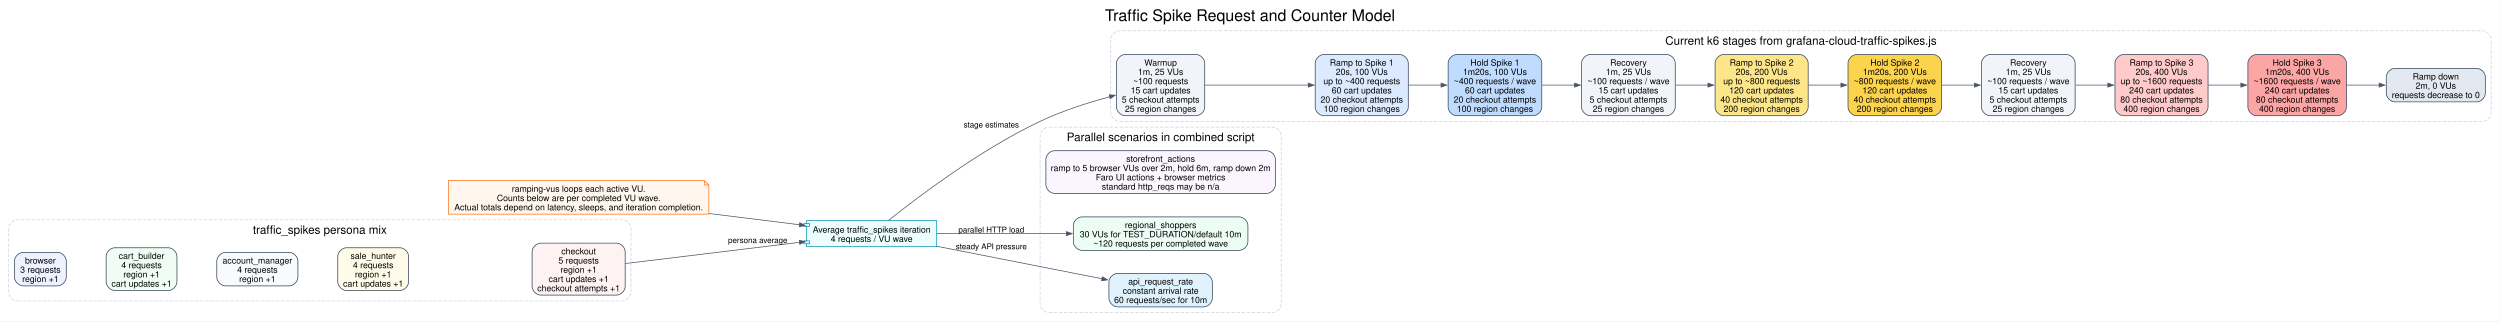
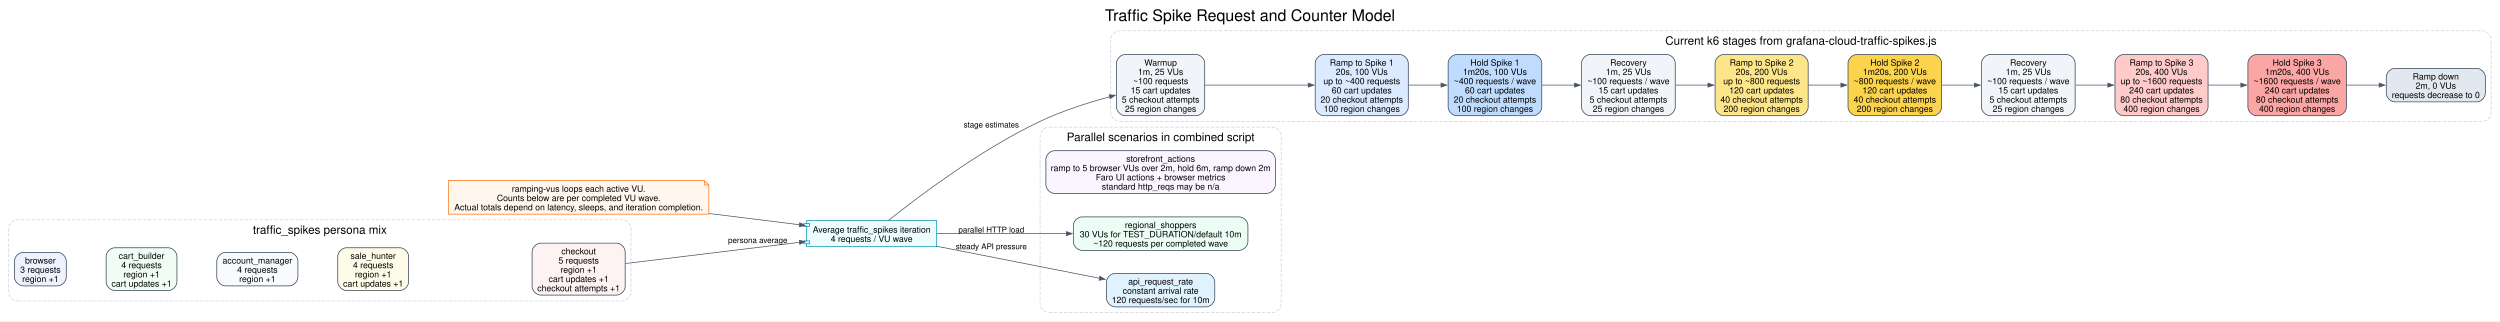
<svg xmlns="http://www.w3.org/2000/svg" width="3451pt" height="444pt" viewBox="0.00 0.00 3451.00 444.00">
  <g id="graph0" class="graph" transform="scale(1 1) rotate(0) translate(4 439.5)">
    <polygon fill="white" stroke="none" points="-4,4 -4,-439.5 3446.75,-439.5 3446.75,4 -4,4" />
    <text xml:space="preserve" text-anchor="middle" x="1721.38" y="-410.6" font-family="Helvetica,sans-Serif" font-size="22.00">Traffic Spike Request and Counter Model</text>
    <g id="clust1" class="cluster">
      <path fill="none" stroke="#cbd5e1" stroke-dasharray="5,2" d="M20,-24C20,-24 855,-24 855,-24 861,-24 867,-30 867,-36 867,-36 867,-124 867,-124 867,-130 861,-136 855,-136 855,-136 20,-136 20,-136 14,-136 8,-130 8,-124 8,-124 8,-36 8,-36 8,-30 14,-24 20,-24" />
      <text xml:space="preserve" text-anchor="middle" x="437.5" y="-116.8" font-family="Helvetica,sans-Serif" font-size="16.00">traffic_spikes persona mix</text>
    </g>
    <g id="clust2" class="cluster">
      <path fill="none" stroke="#cbd5e1" stroke-dasharray="5,2" d="M1541.25,-272C1541.25,-272 3422.75,-272 3422.75,-272 3428.75,-272 3434.75,-278 3434.75,-284 3434.75,-284 3434.75,-385 3434.75,-385 3434.75,-391 3428.75,-397 3422.75,-397 3422.75,-397 1541.25,-397 1541.25,-397 1535.25,-397 1529.25,-391 1529.25,-385 1529.25,-385 1529.25,-284 1529.25,-284 1529.25,-278 1535.25,-272 1541.25,-272" />
      <text xml:space="preserve" text-anchor="middle" x="2482" y="-377.8" font-family="Helvetica,sans-Serif" font-size="16.00">Current k6 stages from grafana-cloud-traffic-spikes.js</text>
    </g>
    <g id="clust3" class="cluster">
      <path fill="none" stroke="#cbd5e1" stroke-dasharray="5,2" d="M1443.75,-8C1443.75,-8 1752.5,-8 1752.5,-8 1758.5,-8 1764.5,-14 1764.5,-20 1764.5,-20 1764.5,-252 1764.5,-252 1764.5,-258 1758.5,-264 1752.5,-264 1752.5,-264 1443.75,-264 1443.75,-264 1437.75,-264 1431.75,-258 1431.75,-252 1431.75,-252 1431.75,-20 1431.75,-20 1431.75,-14 1437.75,-8 1443.75,-8" />
      <text xml:space="preserve" text-anchor="middle" x="1598.12" y="-244.8" font-family="Helvetica,sans-Serif" font-size="16.00">Parallel scenarios in combined script</text>
    </g>
    <g id="node1" class="node">
      <polygon fill="#fff7ed" stroke="#f97316" points="968.5,-190.12 615,-190.12 615,-143.88 974.5,-143.88 974.5,-184.12 968.5,-190.12" />
      <polyline fill="none" stroke="#f97316" points="968.5,-190.12 968.5,-184.12" />
      <polyline fill="none" stroke="#f97316" points="974.5,-184.12 968.5,-184.12" />
      <text xml:space="preserve" text-anchor="middle" x="794.75" y="-174.72" font-family="Helvetica,sans-Serif" font-size="12.00">ramping-vus loops each active VU.</text>
      <text xml:space="preserve" text-anchor="middle" x="794.75" y="-161.97" font-family="Helvetica,sans-Serif" font-size="12.00">Counts below are per completed VU wave.</text>
      <text xml:space="preserve" text-anchor="middle" x="794.75" y="-149.22" font-family="Helvetica,sans-Serif" font-size="12.00">Actual totals depend on latency, sleeps, and iteration completion.</text>
    </g>
    <g id="node2" class="node">
      <polygon fill="#ecfeff" stroke="#0891b2" points="1289,-135 1109.5,-135 1109.5,-131 1105.5,-131 1105.5,-127 1109.5,-127 1109.5,-107 1105.5,-107 1105.5,-103 1109.5,-103 1109.5,-99 1289,-99 1289,-135" />
      <polyline fill="none" stroke="#0891b2" points="1109.5,-131 1113.5,-131 1113.5,-127 1109.5,-127" />
      <polyline fill="none" stroke="#0891b2" points="1109.5,-107 1113.5,-107 1113.5,-103 1109.5,-103" />
      <text xml:space="preserve" text-anchor="middle" x="1199.25" y="-118.35" font-family="Helvetica,sans-Serif" font-size="12.00">Average traffic_spikes iteration</text>
      <text xml:space="preserve" text-anchor="middle" x="1199.25" y="-105.6" font-family="Helvetica,sans-Serif" font-size="12.00">4 requests / VU wave</text>
    </g>
    <g id="edge14" class="edge">
      <path fill="none" stroke="#475569" d="M974.93,-144.74C1017.77,-139.42 1061.96,-133.93 1099.61,-129.25" />
      <polygon fill="#475569" stroke="#475569" points="1099.94,-132.03 1107.53,-128.27 1099.25,-126.48 1099.94,-132.03" />
    </g>
    <g id="node8" class="node">
      <path fill="#f1f5f9" stroke="#334155" d="M1647,-364.25C1647,-364.25 1549.25,-364.25 1549.25,-364.25 1543.25,-364.25 1537.25,-358.25 1537.25,-352.25 1537.25,-352.25 1537.25,-291.75 1537.25,-291.75 1537.25,-285.75 1543.25,-279.75 1549.25,-279.75 1549.25,-279.75 1647,-279.75 1647,-279.75 1653,-279.75 1659,-285.75 1659,-291.75 1659,-291.75 1659,-352.25 1659,-352.25 1659,-358.25 1653,-364.25 1647,-364.25" />
      <text xml:space="preserve" text-anchor="middle" x="1598.12" y="-348.85" font-family="Helvetica,sans-Serif" font-size="12.00">Warmup</text>
      <text xml:space="preserve" text-anchor="middle" x="1598.12" y="-336.1" font-family="Helvetica,sans-Serif" font-size="12.00">1m, 25 VUs</text>
      <text xml:space="preserve" text-anchor="middle" x="1598.12" y="-323.35" font-family="Helvetica,sans-Serif" font-size="12.00">~100 requests</text>
      <text xml:space="preserve" text-anchor="middle" x="1598.12" y="-310.6" font-family="Helvetica,sans-Serif" font-size="12.00">15 cart updates</text>
      <text xml:space="preserve" text-anchor="middle" x="1598.12" y="-297.85" font-family="Helvetica,sans-Serif" font-size="12.00">5 checkout attempts</text>
      <text xml:space="preserve" text-anchor="middle" x="1598.12" y="-285.1" font-family="Helvetica,sans-Serif" font-size="12.00">25 region changes</text>
    </g>
    <g id="edge15" class="edge">
      <path fill="none" stroke="#475569" d="M1222.54,-135.26C1262.31,-167.06 1349.11,-232.91 1431.75,-272 1462.23,-286.42 1497.82,-297.81 1528.17,-306.06" />
      <polygon fill="#475569" stroke="#475569" points="1527.08,-308.67 1535.53,-308.02 1528.52,-303.26 1527.08,-308.67" />
      <text xml:space="preserve" text-anchor="middle" x="1364.38" y="-263.52" font-family="Helvetica,sans-Serif" font-size="11.00">stage estimates</text>
    </g>
    <g id="node18" class="node">
      <path fill="#ecfdf5" stroke="#334155" d="M1706.62,-140.12C1706.62,-140.12 1489.62,-140.12 1489.62,-140.12 1483.62,-140.12 1477.62,-134.12 1477.62,-128.12 1477.62,-128.12 1477.62,-105.88 1477.62,-105.88 1477.62,-99.88 1483.62,-93.88 1489.62,-93.88 1489.62,-93.88 1706.62,-93.88 1706.62,-93.88 1712.62,-93.88 1718.62,-99.88 1718.62,-105.88 1718.62,-105.88 1718.62,-128.12 1718.62,-128.12 1718.62,-134.12 1712.62,-140.12 1706.62,-140.12" />
      <text xml:space="preserve" text-anchor="middle" x="1598.12" y="-124.72" font-family="Helvetica,sans-Serif" font-size="12.00">regional_shoppers</text>
      <text xml:space="preserve" text-anchor="middle" x="1598.12" y="-111.97" font-family="Helvetica,sans-Serif" font-size="12.00">30 VUs for TEST_DURATION/default 10m</text>
      <text xml:space="preserve" text-anchor="middle" x="1598.12" y="-99.22" font-family="Helvetica,sans-Serif" font-size="12.00">~120 requests per completed wave</text>
    </g>
    <g id="edge16" class="edge">
      <path fill="none" stroke="#475569" d="M1289.32,-117C1342.03,-117 1409.72,-117 1468.19,-117" />
      <polygon fill="#475569" stroke="#475569" points="1467.98,-119.8 1475.98,-117 1467.98,-114.2 1467.98,-119.8" />
      <text xml:space="preserve" text-anchor="middle" x="1364.38" y="-118.55" font-family="Helvetica,sans-Serif" font-size="11.00">parallel HTTP load</text>
    </g>
    <g id="node19" class="node">
-       <path fill="#e0f2fe" stroke="#334155" d="M1657.5,-62.12C1657.5,-62.12 1538.75,-62.12 1538.75,-62.12 1532.75,-62.12 1526.75,-56.12 1526.75,-50.12 1526.75,-50.12 1526.75,-27.88 1526.75,-27.88 1526.75,-21.88 1532.75,-15.88 1538.75,-15.88 1538.75,-15.88 1657.5,-15.88 1657.5,-15.88 1663.5,-15.88 1669.5,-21.88 1669.5,-27.88 1669.5,-27.88 1669.5,-50.12 1669.5,-50.12 1669.5,-56.12 1663.5,-62.12 1657.5,-62.12" />
+       <path fill="#e0f2fe" stroke="#334155" d="M1660.88,-62.12C1660.88,-62.12 1535.38,-62.12 1535.38,-62.12 1529.38,-62.12 1523.38,-56.12 1523.38,-50.12 1523.38,-50.12 1523.38,-27.88 1523.38,-27.88 1523.38,-21.88 1529.38,-15.88 1535.38,-15.88 1535.38,-15.88 1660.88,-15.88 1660.88,-15.88 1666.88,-15.88 1672.88,-21.88 1672.88,-27.88 1672.88,-27.88 1672.88,-50.12 1672.88,-50.12 1672.88,-56.12 1666.88,-62.12 1660.88,-62.12" />
      <text xml:space="preserve" text-anchor="middle" x="1598.12" y="-46.73" font-family="Helvetica,sans-Serif" font-size="12.00">api_request_rate</text>
      <text xml:space="preserve" text-anchor="middle" x="1598.12" y="-33.98" font-family="Helvetica,sans-Serif" font-size="12.00">constant arrival rate</text>
-       <text xml:space="preserve" text-anchor="middle" x="1598.12" y="-21.23" font-family="Helvetica,sans-Serif" font-size="12.00">60 requests/sec for 10m</text>
+       <text xml:space="preserve" text-anchor="middle" x="1598.12" y="-21.23" font-family="Helvetica,sans-Serif" font-size="12.00">120 requests/sec for 10m</text>
    </g>
    <g id="edge17" class="edge">
-       <path fill="none" stroke="#475569" d="M1289.32,-99.5C1357.74,-86.05 1451.41,-67.64 1517.39,-54.67" />
-       <polygon fill="#475569" stroke="#475569" points="1517.71,-57.46 1525.02,-53.17 1516.63,-51.97 1517.71,-57.46" />
+       <path fill="none" stroke="#475569" d="M1289.32,-99.5C1356.54,-86.28 1448.13,-68.28 1513.89,-55.36" />
+       <polygon fill="#475569" stroke="#475569" points="1514.2,-58.15 1521.51,-53.86 1513.12,-52.66 1514.2,-58.15" />
      <text xml:space="preserve" text-anchor="middle" x="1364.38" y="-95.5" font-family="Helvetica,sans-Serif" font-size="11.00">steady API pressure</text>
    </g>
    <g id="node3" class="node">
      <path fill="#eef2ff" stroke="#334155" d="M75.5,-91.12C75.5,-91.12 28,-91.12 28,-91.12 22,-91.12 16,-85.12 16,-79.12 16,-79.12 16,-56.88 16,-56.88 16,-50.88 22,-44.88 28,-44.88 28,-44.88 75.5,-44.88 75.5,-44.88 81.5,-44.88 87.5,-50.88 87.5,-56.88 87.5,-56.88 87.5,-79.12 87.5,-79.12 87.5,-85.12 81.5,-91.12 75.5,-91.12" />
      <text xml:space="preserve" text-anchor="middle" x="51.75" y="-75.72" font-family="Helvetica,sans-Serif" font-size="12.00">browser</text>
      <text xml:space="preserve" text-anchor="middle" x="51.75" y="-62.98" font-family="Helvetica,sans-Serif" font-size="12.00">3 requests</text>
      <text xml:space="preserve" text-anchor="middle" x="51.75" y="-50.23" font-family="Helvetica,sans-Serif" font-size="12.00">region +1</text>
    </g>
    <g id="node4" class="node">
      <path fill="#f0fdf4" stroke="#334155" d="M228.25,-97.5C228.25,-97.5 154.5,-97.5 154.5,-97.5 148.5,-97.5 142.5,-91.5 142.5,-85.5 142.5,-85.5 142.5,-50.5 142.5,-50.5 142.5,-44.5 148.5,-38.5 154.5,-38.5 154.5,-38.5 228.25,-38.5 228.25,-38.5 234.25,-38.5 240.25,-44.5 240.25,-50.5 240.25,-50.5 240.25,-85.5 240.25,-85.5 240.25,-91.5 234.25,-97.5 228.25,-97.5" />
      <text xml:space="preserve" text-anchor="middle" x="191.38" y="-82.1" font-family="Helvetica,sans-Serif" font-size="12.00">cart_builder</text>
      <text xml:space="preserve" text-anchor="middle" x="191.38" y="-69.35" font-family="Helvetica,sans-Serif" font-size="12.00">4 requests</text>
      <text xml:space="preserve" text-anchor="middle" x="191.38" y="-56.6" font-family="Helvetica,sans-Serif" font-size="12.00">region +1</text>
      <text xml:space="preserve" text-anchor="middle" x="191.38" y="-43.85" font-family="Helvetica,sans-Serif" font-size="12.00">cart updates +1</text>
    </g>
    <g id="node5" class="node">
      <path fill="#f8fafc" stroke="#334155" d="M395.25,-91.12C395.25,-91.12 307.25,-91.12 307.25,-91.12 301.25,-91.12 295.25,-85.12 295.25,-79.12 295.25,-79.12 295.25,-56.88 295.25,-56.88 295.25,-50.88 301.25,-44.88 307.25,-44.88 307.25,-44.88 395.25,-44.88 395.25,-44.88 401.25,-44.88 407.25,-50.88 407.25,-56.88 407.25,-56.88 407.25,-79.12 407.25,-79.12 407.25,-85.12 401.25,-91.12 395.25,-91.12" />
      <text xml:space="preserve" text-anchor="middle" x="351.25" y="-75.72" font-family="Helvetica,sans-Serif" font-size="12.00">account_manager</text>
      <text xml:space="preserve" text-anchor="middle" x="351.25" y="-62.98" font-family="Helvetica,sans-Serif" font-size="12.00">4 requests</text>
      <text xml:space="preserve" text-anchor="middle" x="351.25" y="-50.23" font-family="Helvetica,sans-Serif" font-size="12.00">region +1</text>
    </g>
    <g id="node6" class="node">
      <path fill="#fefce8" stroke="#334155" d="M548,-97.5C548,-97.5 474.25,-97.5 474.25,-97.5 468.25,-97.5 462.25,-91.5 462.25,-85.5 462.25,-85.5 462.25,-50.5 462.25,-50.5 462.25,-44.5 468.25,-38.5 474.25,-38.5 474.25,-38.5 548,-38.5 548,-38.5 554,-38.5 560,-44.5 560,-50.5 560,-50.5 560,-85.5 560,-85.5 560,-91.5 554,-97.5 548,-97.5" />
      <text xml:space="preserve" text-anchor="middle" x="511.12" y="-82.1" font-family="Helvetica,sans-Serif" font-size="12.00">sale_hunter</text>
      <text xml:space="preserve" text-anchor="middle" x="511.12" y="-69.35" font-family="Helvetica,sans-Serif" font-size="12.00">4 requests</text>
      <text xml:space="preserve" text-anchor="middle" x="511.12" y="-56.6" font-family="Helvetica,sans-Serif" font-size="12.00">region +1</text>
      <text xml:space="preserve" text-anchor="middle" x="511.12" y="-43.85" font-family="Helvetica,sans-Serif" font-size="12.00">cart updates +1</text>
    </g>
    <g id="node7" class="node">
      <path fill="#fef2f2" stroke="#334155" d="M847,-103.88C847,-103.88 742.5,-103.88 742.5,-103.88 736.5,-103.88 730.5,-97.88 730.5,-91.88 730.5,-91.88 730.5,-44.12 730.5,-44.12 730.5,-38.12 736.5,-32.12 742.5,-32.12 742.5,-32.12 847,-32.12 847,-32.12 853,-32.12 859,-38.12 859,-44.12 859,-44.12 859,-91.88 859,-91.88 859,-97.88 853,-103.88 847,-103.88" />
      <text xml:space="preserve" text-anchor="middle" x="794.75" y="-88.47" font-family="Helvetica,sans-Serif" font-size="12.00">checkout</text>
      <text xml:space="preserve" text-anchor="middle" x="794.75" y="-75.72" font-family="Helvetica,sans-Serif" font-size="12.00">5 requests</text>
      <text xml:space="preserve" text-anchor="middle" x="794.75" y="-62.98" font-family="Helvetica,sans-Serif" font-size="12.00">region +1</text>
      <text xml:space="preserve" text-anchor="middle" x="794.75" y="-50.23" font-family="Helvetica,sans-Serif" font-size="12.00">cart updates +1</text>
      <text xml:space="preserve" text-anchor="middle" x="794.75" y="-37.48" font-family="Helvetica,sans-Serif" font-size="12.00">checkout attempts +1</text>
    </g>
    <g id="edge18" class="edge">
      <path fill="none" stroke="#475569" d="M859.08,-75.71C923.76,-83.58 1025.04,-95.91 1100.11,-105.05" />
      <polygon fill="#475569" stroke="#475569" points="1099.34,-107.78 1107.62,-105.97 1100.02,-102.22 1099.34,-107.78" />
      <text xml:space="preserve" text-anchor="middle" x="1042" y="-104.07" font-family="Helvetica,sans-Serif" font-size="11.00">persona average</text>
    </g>
    <g id="node9" class="node">
      <path fill="#dbeafe" stroke="#334155" d="M1928,-364.25C1928,-364.25 1823.5,-364.25 1823.5,-364.25 1817.5,-364.25 1811.5,-358.25 1811.5,-352.25 1811.5,-352.25 1811.5,-291.75 1811.5,-291.75 1811.5,-285.75 1817.5,-279.75 1823.5,-279.75 1823.5,-279.75 1928,-279.75 1928,-279.75 1934,-279.75 1940,-285.75 1940,-291.75 1940,-291.75 1940,-352.25 1940,-352.25 1940,-358.25 1934,-364.25 1928,-364.25" />
      <text xml:space="preserve" text-anchor="middle" x="1875.75" y="-348.85" font-family="Helvetica,sans-Serif" font-size="12.00">Ramp to Spike 1</text>
      <text xml:space="preserve" text-anchor="middle" x="1875.75" y="-336.1" font-family="Helvetica,sans-Serif" font-size="12.00">20s, 100 VUs</text>
      <text xml:space="preserve" text-anchor="middle" x="1875.75" y="-323.35" font-family="Helvetica,sans-Serif" font-size="12.00">up to ~400 requests</text>
      <text xml:space="preserve" text-anchor="middle" x="1875.75" y="-310.6" font-family="Helvetica,sans-Serif" font-size="12.00">60 cart updates</text>
      <text xml:space="preserve" text-anchor="middle" x="1875.75" y="-297.85" font-family="Helvetica,sans-Serif" font-size="12.00">20 checkout attempts</text>
      <text xml:space="preserve" text-anchor="middle" x="1875.75" y="-285.1" font-family="Helvetica,sans-Serif" font-size="12.00">100 region changes</text>
    </g>
    <g id="edge5" class="edge">
      <path fill="none" stroke="#475569" d="M1659.27,-322C1701.27,-322 1757.55,-322 1802.07,-322" />
      <polygon fill="#475569" stroke="#475569" points="1801.86,-324.8 1809.86,-322 1801.86,-319.2 1801.86,-324.8" />
    </g>
    <g id="node10" class="node">
      <path fill="#bfdbfe" stroke="#334155" d="M2112.25,-364.25C2112.25,-364.25 2007,-364.25 2007,-364.25 2001,-364.25 1995,-358.25 1995,-352.25 1995,-352.25 1995,-291.75 1995,-291.75 1995,-285.75 2001,-279.75 2007,-279.75 2007,-279.75 2112.25,-279.75 2112.25,-279.75 2118.25,-279.75 2124.25,-285.75 2124.25,-291.75 2124.25,-291.75 2124.25,-352.25 2124.25,-352.25 2124.25,-358.25 2118.25,-364.25 2112.25,-364.25" />
      <text xml:space="preserve" text-anchor="middle" x="2059.62" y="-348.85" font-family="Helvetica,sans-Serif" font-size="12.00">Hold Spike 1</text>
      <text xml:space="preserve" text-anchor="middle" x="2059.62" y="-336.1" font-family="Helvetica,sans-Serif" font-size="12.00">1m20s, 100 VUs</text>
      <text xml:space="preserve" text-anchor="middle" x="2059.62" y="-323.35" font-family="Helvetica,sans-Serif" font-size="12.00">~400 requests / wave</text>
      <text xml:space="preserve" text-anchor="middle" x="2059.62" y="-310.6" font-family="Helvetica,sans-Serif" font-size="12.00">60 cart updates</text>
      <text xml:space="preserve" text-anchor="middle" x="2059.62" y="-297.85" font-family="Helvetica,sans-Serif" font-size="12.00">20 checkout attempts</text>
      <text xml:space="preserve" text-anchor="middle" x="2059.62" y="-285.1" font-family="Helvetica,sans-Serif" font-size="12.00">100 region changes</text>
    </g>
    <g id="edge6" class="edge">
      <path fill="none" stroke="#475569" d="M1940.36,-322C1954.95,-322 1970.58,-322 1985.53,-322" />
      <polygon fill="#475569" stroke="#475569" points="1985.23,-324.8 1993.23,-322 1985.23,-319.2 1985.23,-324.8" />
    </g>
    <g id="node11" class="node">
      <path fill="#f1f5f9" stroke="#334155" d="M2296.5,-364.25C2296.5,-364.25 2191.25,-364.25 2191.25,-364.25 2185.25,-364.25 2179.25,-358.25 2179.25,-352.25 2179.25,-352.25 2179.25,-291.75 2179.25,-291.75 2179.25,-285.75 2185.25,-279.75 2191.25,-279.75 2191.25,-279.75 2296.5,-279.75 2296.5,-279.75 2302.5,-279.75 2308.5,-285.75 2308.5,-291.75 2308.5,-291.75 2308.5,-352.25 2308.5,-352.25 2308.5,-358.25 2302.5,-364.25 2296.5,-364.25" />
      <text xml:space="preserve" text-anchor="middle" x="2243.88" y="-348.85" font-family="Helvetica,sans-Serif" font-size="12.00">Recovery</text>
      <text xml:space="preserve" text-anchor="middle" x="2243.88" y="-336.1" font-family="Helvetica,sans-Serif" font-size="12.00">1m, 25 VUs</text>
      <text xml:space="preserve" text-anchor="middle" x="2243.88" y="-323.35" font-family="Helvetica,sans-Serif" font-size="12.00">~100 requests / wave</text>
      <text xml:space="preserve" text-anchor="middle" x="2243.88" y="-310.6" font-family="Helvetica,sans-Serif" font-size="12.00">15 cart updates</text>
      <text xml:space="preserve" text-anchor="middle" x="2243.88" y="-297.85" font-family="Helvetica,sans-Serif" font-size="12.00">5 checkout attempts</text>
      <text xml:space="preserve" text-anchor="middle" x="2243.88" y="-285.1" font-family="Helvetica,sans-Serif" font-size="12.00">25 region changes</text>
    </g>
    <g id="edge7" class="edge">
      <path fill="none" stroke="#475569" d="M2124.62,-322C2139.23,-322 2154.87,-322 2169.82,-322" />
      <polygon fill="#475569" stroke="#475569" points="2169.52,-324.8 2177.52,-322 2169.52,-319.2 2169.52,-324.8" />
    </g>
    <g id="node12" class="node">
      <path fill="#fde68a" stroke="#334155" d="M2480,-364.25C2480,-364.25 2375.5,-364.25 2375.5,-364.25 2369.5,-364.25 2363.5,-358.25 2363.5,-352.25 2363.5,-352.25 2363.5,-291.75 2363.5,-291.75 2363.5,-285.75 2369.5,-279.75 2375.5,-279.75 2375.5,-279.75 2480,-279.75 2480,-279.75 2486,-279.75 2492,-285.75 2492,-291.75 2492,-291.75 2492,-352.25 2492,-352.25 2492,-358.25 2486,-364.25 2480,-364.25" />
      <text xml:space="preserve" text-anchor="middle" x="2427.75" y="-348.85" font-family="Helvetica,sans-Serif" font-size="12.00">Ramp to Spike 2</text>
      <text xml:space="preserve" text-anchor="middle" x="2427.75" y="-336.1" font-family="Helvetica,sans-Serif" font-size="12.00">20s, 200 VUs</text>
      <text xml:space="preserve" text-anchor="middle" x="2427.75" y="-323.35" font-family="Helvetica,sans-Serif" font-size="12.00">up to ~800 requests</text>
      <text xml:space="preserve" text-anchor="middle" x="2427.75" y="-310.6" font-family="Helvetica,sans-Serif" font-size="12.00">120 cart updates</text>
      <text xml:space="preserve" text-anchor="middle" x="2427.75" y="-297.85" font-family="Helvetica,sans-Serif" font-size="12.00">40 checkout attempts</text>
      <text xml:space="preserve" text-anchor="middle" x="2427.75" y="-285.1" font-family="Helvetica,sans-Serif" font-size="12.00">200 region changes</text>
    </g>
    <g id="edge8" class="edge">
      <path fill="none" stroke="#475569" d="M2309,-322C2323.56,-322 2339.14,-322 2354.04,-322" />
      <polygon fill="#475569" stroke="#475569" points="2353.69,-324.8 2361.69,-322 2353.69,-319.2 2353.69,-324.8" />
    </g>
    <g id="node13" class="node">
      <path fill="#fcd34d" stroke="#334155" d="M2664.25,-364.25C2664.25,-364.25 2559,-364.25 2559,-364.25 2553,-364.25 2547,-358.25 2547,-352.25 2547,-352.25 2547,-291.75 2547,-291.75 2547,-285.75 2553,-279.75 2559,-279.75 2559,-279.75 2664.25,-279.75 2664.25,-279.75 2670.25,-279.75 2676.25,-285.75 2676.25,-291.75 2676.25,-291.75 2676.25,-352.25 2676.25,-352.25 2676.25,-358.25 2670.25,-364.25 2664.25,-364.25" />
      <text xml:space="preserve" text-anchor="middle" x="2611.62" y="-348.85" font-family="Helvetica,sans-Serif" font-size="12.00">Hold Spike 2</text>
      <text xml:space="preserve" text-anchor="middle" x="2611.62" y="-336.1" font-family="Helvetica,sans-Serif" font-size="12.00">1m20s, 200 VUs</text>
      <text xml:space="preserve" text-anchor="middle" x="2611.62" y="-323.35" font-family="Helvetica,sans-Serif" font-size="12.00">~800 requests / wave</text>
      <text xml:space="preserve" text-anchor="middle" x="2611.62" y="-310.6" font-family="Helvetica,sans-Serif" font-size="12.00">120 cart updates</text>
      <text xml:space="preserve" text-anchor="middle" x="2611.62" y="-297.85" font-family="Helvetica,sans-Serif" font-size="12.00">40 checkout attempts</text>
      <text xml:space="preserve" text-anchor="middle" x="2611.62" y="-285.1" font-family="Helvetica,sans-Serif" font-size="12.00">200 region changes</text>
    </g>
    <g id="edge9" class="edge">
      <path fill="none" stroke="#475569" d="M2492.36,-322C2506.95,-322 2522.58,-322 2537.53,-322" />
      <polygon fill="#475569" stroke="#475569" points="2537.23,-324.8 2545.23,-322 2537.23,-319.2 2537.23,-324.8" />
    </g>
    <g id="node14" class="node">
      <path fill="#f1f5f9" stroke="#334155" d="M2848.5,-364.25C2848.5,-364.25 2743.25,-364.25 2743.25,-364.25 2737.25,-364.25 2731.25,-358.25 2731.25,-352.25 2731.25,-352.25 2731.25,-291.75 2731.25,-291.75 2731.25,-285.75 2737.25,-279.75 2743.25,-279.75 2743.25,-279.75 2848.5,-279.75 2848.5,-279.75 2854.5,-279.75 2860.5,-285.75 2860.5,-291.75 2860.5,-291.75 2860.5,-352.25 2860.5,-352.25 2860.5,-358.25 2854.5,-364.25 2848.5,-364.25" />
      <text xml:space="preserve" text-anchor="middle" x="2795.88" y="-348.85" font-family="Helvetica,sans-Serif" font-size="12.00">Recovery</text>
      <text xml:space="preserve" text-anchor="middle" x="2795.88" y="-336.1" font-family="Helvetica,sans-Serif" font-size="12.00">1m, 25 VUs</text>
      <text xml:space="preserve" text-anchor="middle" x="2795.88" y="-323.35" font-family="Helvetica,sans-Serif" font-size="12.00">~100 requests / wave</text>
      <text xml:space="preserve" text-anchor="middle" x="2795.88" y="-310.6" font-family="Helvetica,sans-Serif" font-size="12.00">15 cart updates</text>
      <text xml:space="preserve" text-anchor="middle" x="2795.88" y="-297.85" font-family="Helvetica,sans-Serif" font-size="12.00">5 checkout attempts</text>
      <text xml:space="preserve" text-anchor="middle" x="2795.88" y="-285.1" font-family="Helvetica,sans-Serif" font-size="12.00">25 region changes</text>
    </g>
    <g id="edge10" class="edge">
      <path fill="none" stroke="#475569" d="M2676.62,-322C2691.23,-322 2706.87,-322 2721.82,-322" />
      <polygon fill="#475569" stroke="#475569" points="2721.52,-324.8 2729.52,-322 2721.52,-319.2 2721.52,-324.8" />
    </g>
    <g id="node15" class="node">
      <path fill="#fecaca" stroke="#334155" d="M3032,-364.25C3032,-364.25 2927.5,-364.25 2927.5,-364.25 2921.5,-364.25 2915.5,-358.25 2915.5,-352.25 2915.5,-352.25 2915.5,-291.75 2915.5,-291.75 2915.5,-285.75 2921.5,-279.75 2927.5,-279.75 2927.5,-279.75 3032,-279.75 3032,-279.75 3038,-279.75 3044,-285.75 3044,-291.75 3044,-291.75 3044,-352.25 3044,-352.25 3044,-358.25 3038,-364.25 3032,-364.25" />
      <text xml:space="preserve" text-anchor="middle" x="2979.75" y="-348.85" font-family="Helvetica,sans-Serif" font-size="12.00">Ramp to Spike 3</text>
      <text xml:space="preserve" text-anchor="middle" x="2979.75" y="-336.1" font-family="Helvetica,sans-Serif" font-size="12.00">20s, 400 VUs</text>
      <text xml:space="preserve" text-anchor="middle" x="2979.75" y="-323.35" font-family="Helvetica,sans-Serif" font-size="12.00">up to ~1600 requests</text>
      <text xml:space="preserve" text-anchor="middle" x="2979.75" y="-310.6" font-family="Helvetica,sans-Serif" font-size="12.00">240 cart updates</text>
      <text xml:space="preserve" text-anchor="middle" x="2979.75" y="-297.85" font-family="Helvetica,sans-Serif" font-size="12.00">80 checkout attempts</text>
      <text xml:space="preserve" text-anchor="middle" x="2979.75" y="-285.1" font-family="Helvetica,sans-Serif" font-size="12.00">400 region changes</text>
    </g>
    <g id="edge11" class="edge">
      <path fill="none" stroke="#475569" d="M2861,-322C2875.56,-322 2891.14,-322 2906.04,-322" />
      <polygon fill="#475569" stroke="#475569" points="2905.69,-324.8 2913.69,-322 2905.69,-319.2 2905.69,-324.8" />
    </g>
    <g id="node16" class="node">
      <path fill="#fca5a5" stroke="#334155" d="M3223,-364.25C3223,-364.25 3111,-364.25 3111,-364.25 3105,-364.25 3099,-358.25 3099,-352.25 3099,-352.25 3099,-291.75 3099,-291.75 3099,-285.75 3105,-279.75 3111,-279.75 3111,-279.75 3223,-279.75 3223,-279.75 3229,-279.75 3235,-285.75 3235,-291.75 3235,-291.75 3235,-352.25 3235,-352.25 3235,-358.25 3229,-364.25 3223,-364.25" />
      <text xml:space="preserve" text-anchor="middle" x="3167" y="-348.85" font-family="Helvetica,sans-Serif" font-size="12.00">Hold Spike 3</text>
      <text xml:space="preserve" text-anchor="middle" x="3167" y="-336.1" font-family="Helvetica,sans-Serif" font-size="12.00">1m20s, 400 VUs</text>
      <text xml:space="preserve" text-anchor="middle" x="3167" y="-323.35" font-family="Helvetica,sans-Serif" font-size="12.00">~1600 requests / wave</text>
      <text xml:space="preserve" text-anchor="middle" x="3167" y="-310.6" font-family="Helvetica,sans-Serif" font-size="12.00">240 cart updates</text>
      <text xml:space="preserve" text-anchor="middle" x="3167" y="-297.85" font-family="Helvetica,sans-Serif" font-size="12.00">80 checkout attempts</text>
      <text xml:space="preserve" text-anchor="middle" x="3167" y="-285.1" font-family="Helvetica,sans-Serif" font-size="12.00">400 region changes</text>
    </g>
    <g id="edge12" class="edge">
      <path fill="none" stroke="#475569" d="M3044.24,-322C3058.82,-322 3074.46,-322 3089.51,-322" />
      <polygon fill="#475569" stroke="#475569" points="3089.28,-324.8 3097.28,-322 3089.28,-319.2 3089.28,-324.8" />
    </g>
    <g id="node17" class="node">
      <path fill="#e2e8f0" stroke="#334155" d="M3414.75,-345.12C3414.75,-345.12 3302,-345.12 3302,-345.12 3296,-345.12 3290,-339.12 3290,-333.12 3290,-333.12 3290,-310.88 3290,-310.88 3290,-304.88 3296,-298.88 3302,-298.88 3302,-298.88 3414.75,-298.88 3414.75,-298.88 3420.75,-298.88 3426.75,-304.88 3426.75,-310.88 3426.75,-310.88 3426.75,-333.12 3426.75,-333.12 3426.75,-339.12 3420.75,-345.12 3414.75,-345.12" />
      <text xml:space="preserve" text-anchor="middle" x="3358.38" y="-329.73" font-family="Helvetica,sans-Serif" font-size="12.00">Ramp down</text>
      <text xml:space="preserve" text-anchor="middle" x="3358.38" y="-316.98" font-family="Helvetica,sans-Serif" font-size="12.00">2m, 0 VUs</text>
      <text xml:space="preserve" text-anchor="middle" x="3358.38" y="-304.23" font-family="Helvetica,sans-Serif" font-size="12.00">requests decrease to 0</text>
    </g>
    <g id="edge13" class="edge">
      <path fill="none" stroke="#475569" d="M3235.3,-322C3249.91,-322 3265.48,-322 3280.44,-322" />
      <polygon fill="#475569" stroke="#475569" points="3280.14,-324.8 3288.14,-322 3280.14,-319.2 3280.14,-324.8" />
    </g>
    <g id="node20" class="node">
      <path fill="#faf5ff" stroke="#334155" d="M1744.5,-231.5C1744.5,-231.5 1451.75,-231.5 1451.75,-231.5 1445.75,-231.5 1439.75,-225.5 1439.75,-219.5 1439.75,-219.5 1439.75,-184.5 1439.75,-184.5 1439.75,-178.5 1445.75,-172.5 1451.75,-172.5 1451.75,-172.5 1744.5,-172.5 1744.5,-172.5 1750.5,-172.5 1756.5,-178.5 1756.5,-184.5 1756.5,-184.5 1756.5,-219.5 1756.5,-219.5 1756.5,-225.5 1750.5,-231.5 1744.5,-231.5" />
      <text xml:space="preserve" text-anchor="middle" x="1598.12" y="-216.1" font-family="Helvetica,sans-Serif" font-size="12.00">storefront_actions</text>
      <text xml:space="preserve" text-anchor="middle" x="1598.12" y="-203.35" font-family="Helvetica,sans-Serif" font-size="12.00">ramp to 5 browser VUs over 2m, hold 6m, ramp down 2m</text>
      <text xml:space="preserve" text-anchor="middle" x="1598.12" y="-190.6" font-family="Helvetica,sans-Serif" font-size="12.00">Faro UI actions + browser metrics</text>
      <text xml:space="preserve" text-anchor="middle" x="1598.12" y="-177.85" font-family="Helvetica,sans-Serif" font-size="12.00">standard http_reqs may be n/a</text>
    </g>
  </g>
</svg>
